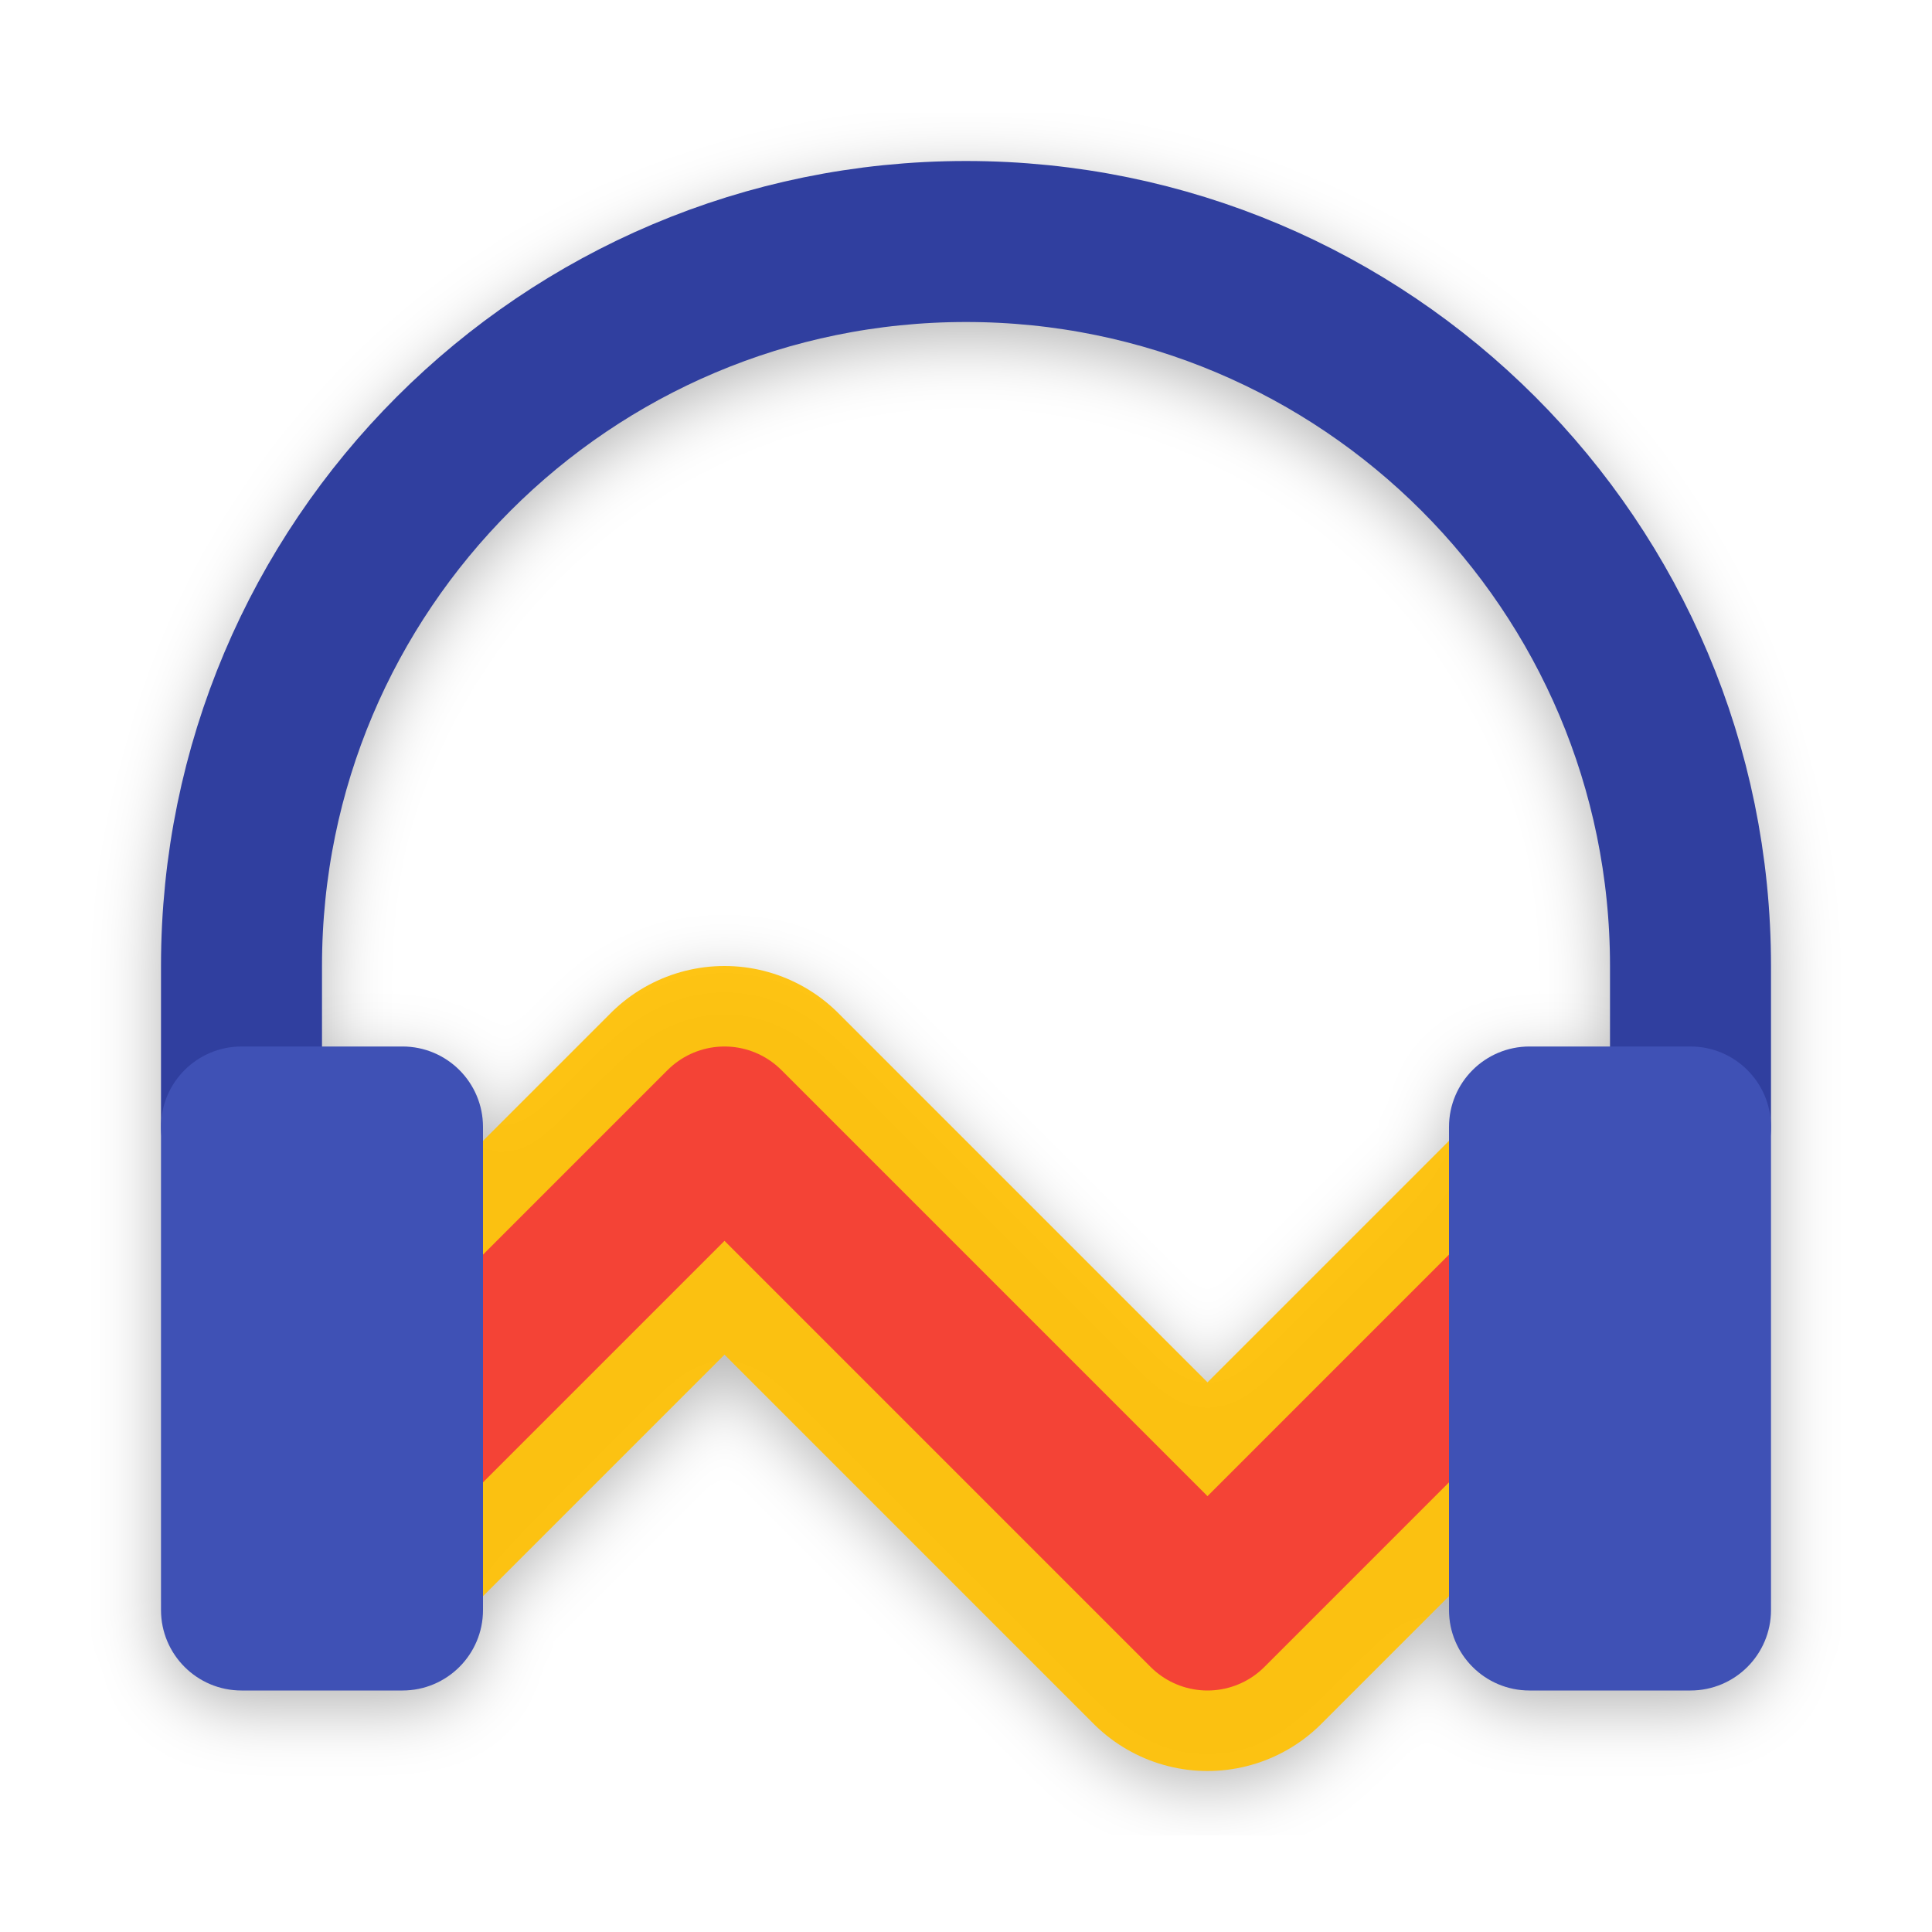
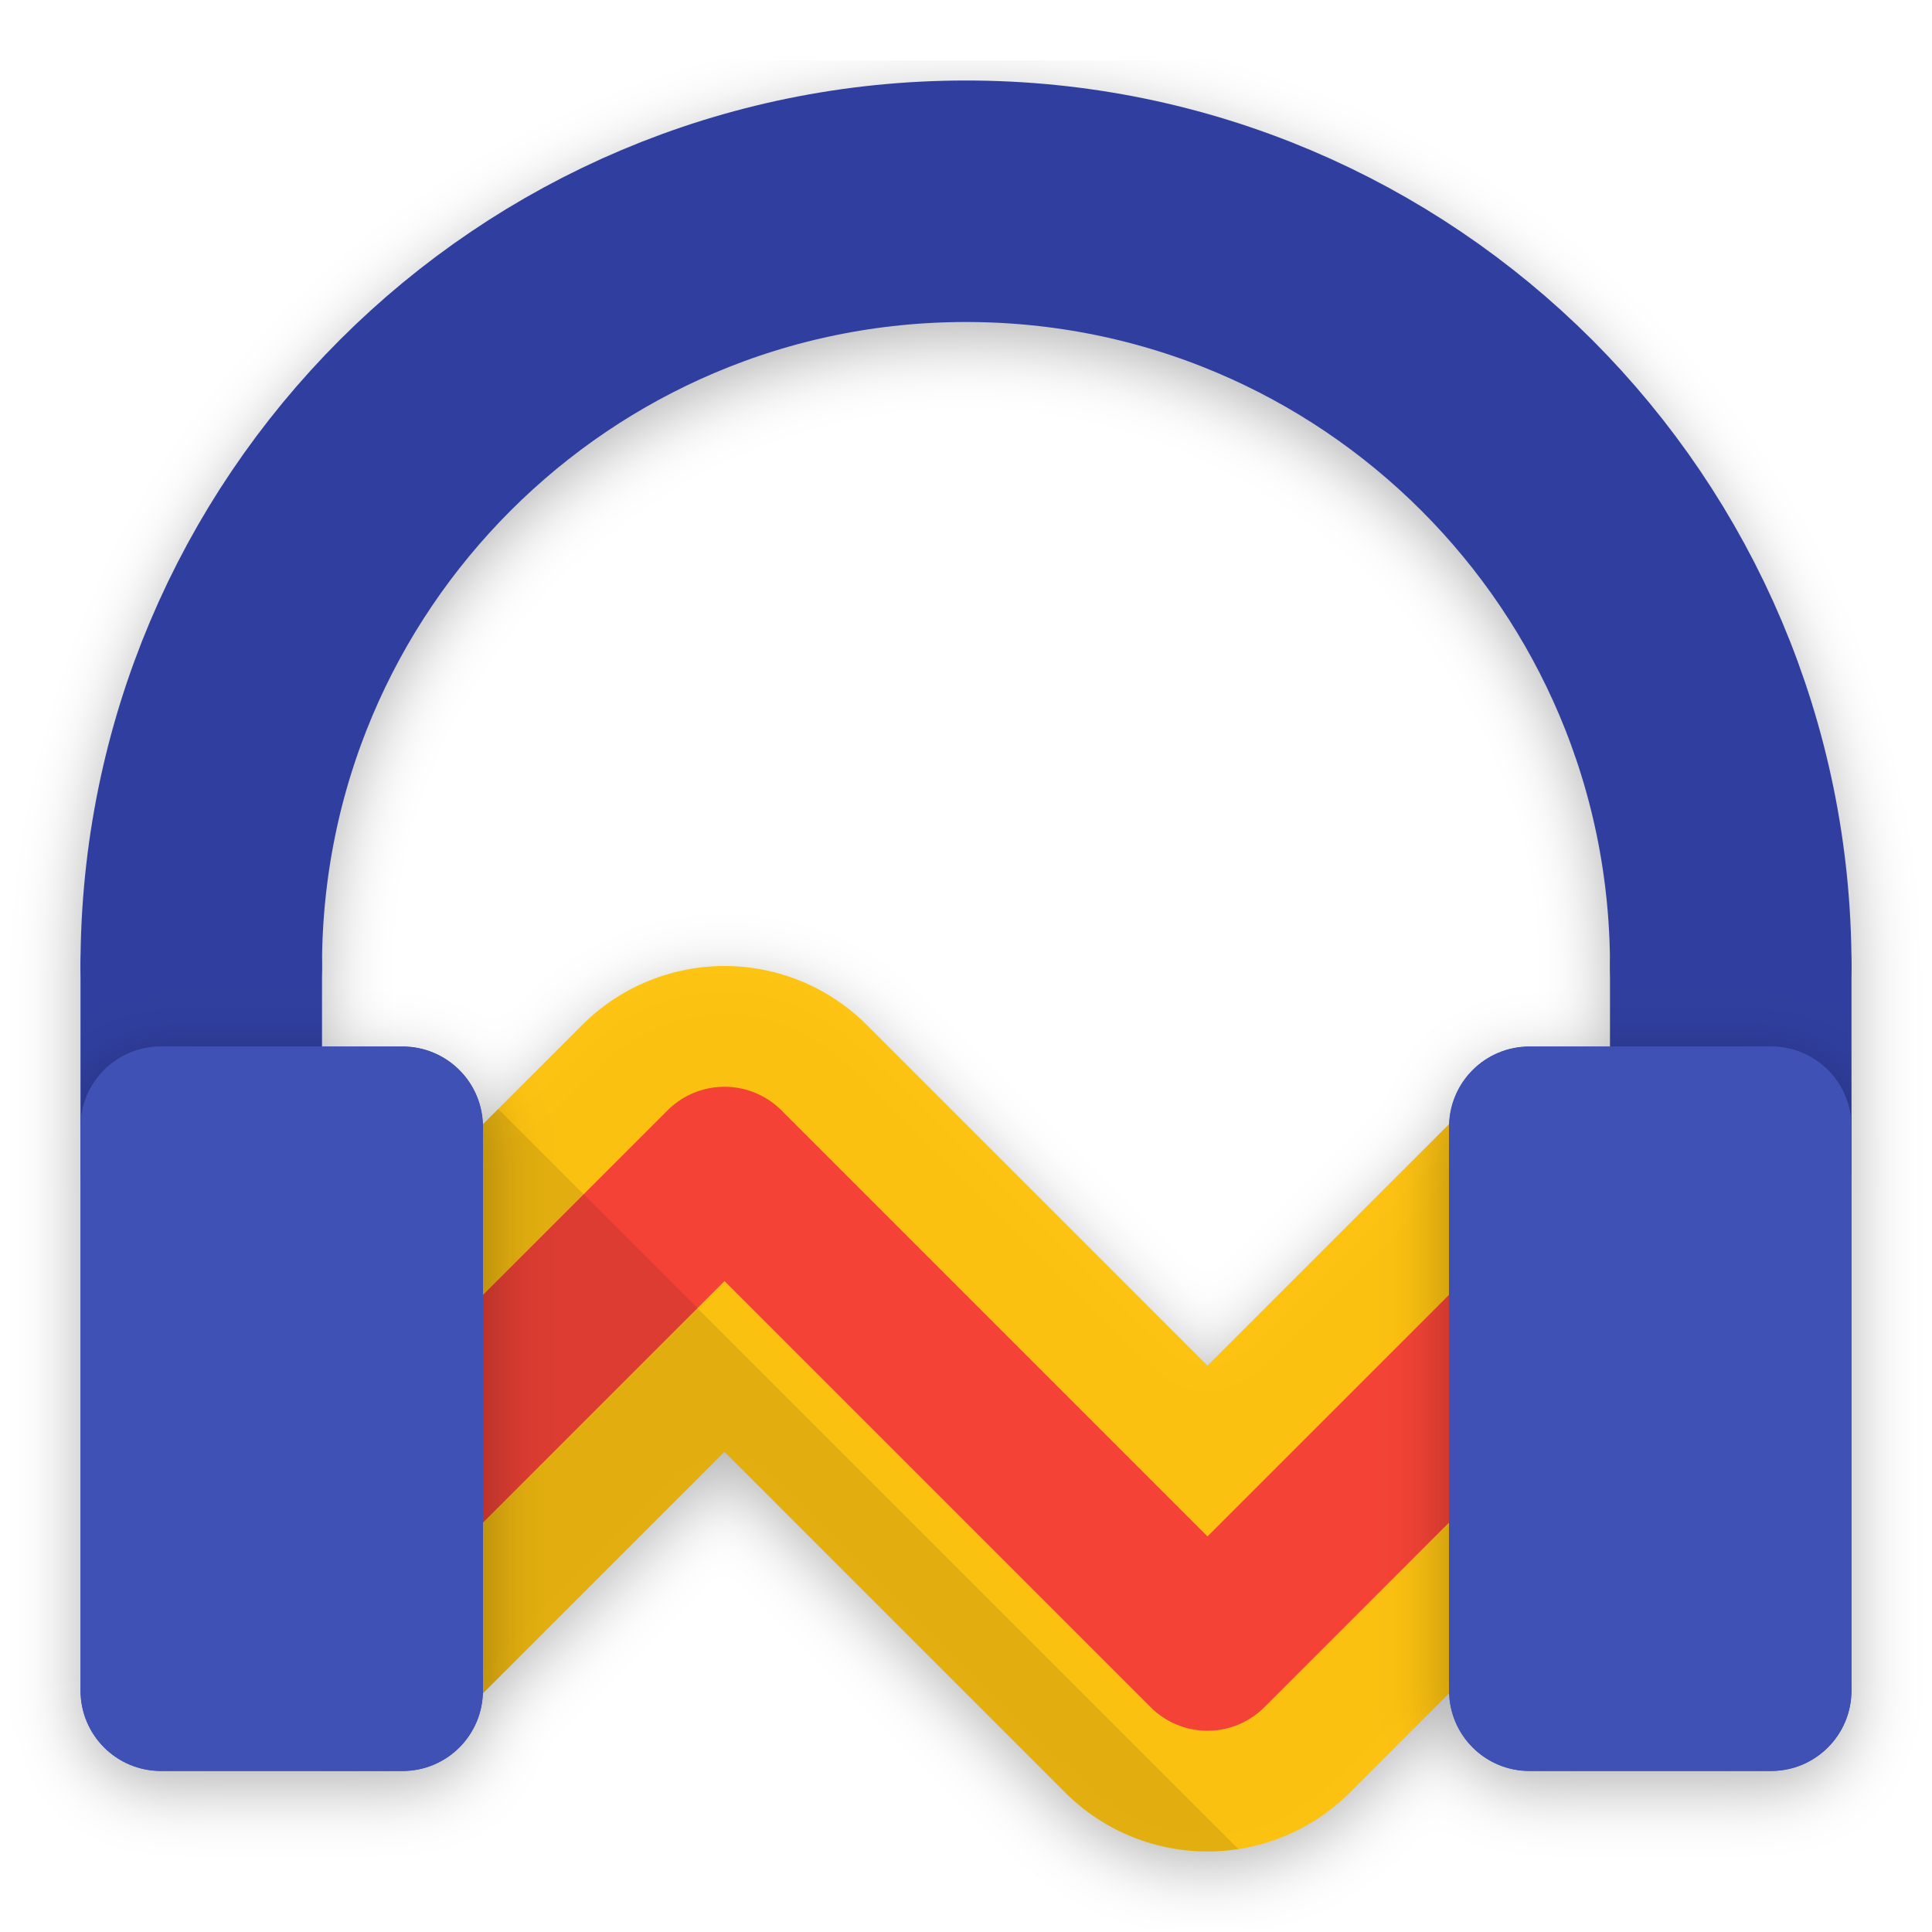
<svg xmlns="http://www.w3.org/2000/svg" width="48" height="48" id="svg4152" version="1.1" viewBox="0 0 48 48">
  <defs id="defs4154">
    <filter style="color-interpolation-filters:sRGB;" id="filter4352">
      <feFlood flood-opacity="0.298" flood-color="rgb(0,0,0)" result="flood" id="feFlood4354" />
      <feComposite in="flood" in2="SourceGraphic" operator="in" result="composite1" id="feComposite4356" />
      <feGaussianBlur in="composite1" stdDeviation="0.8" result="blur" id="feGaussianBlur4358" />
      <feOffset dx="0" dy="0.4" result="offset" id="feOffset4360" />
      <feComposite in="SourceGraphic" in2="offset" operator="over" result="composite2" id="feComposite4362" />
    </filter>
    <clipPath clipPathUnits="userSpaceOnUse" id="clipPath4368">
      <g id="g4370" transform="translate(0,32)">
        <path id="path4372" d="m -24,-28 c -11.022,0 -20,8.978 -20,20 l 0,4 a 2,2 0 1 0 4,0 l 0,-4 c 0,-8.86 7.14,-16 16,-16 8.86,0 16,7.14 16,16 l 0,4 a 2,2 0 1 0 4,0 l 0,-4 c 0,-11.022 -8.978,-20 -20,-20 z" style="color:#000000;font-style:normal;font-variant:normal;font-weight:normal;font-stretch:normal;font-size:medium;line-height:normal;font-family:sans-serif;text-indent:0;text-align:start;text-decoration:none;text-decoration-line:none;text-decoration-style:solid;text-decoration-color:#000000;letter-spacing:normal;word-spacing:normal;text-transform:none;direction:ltr;block-progression:tb;writing-mode:lr-tb;baseline-shift:baseline;text-anchor:start;white-space:normal;clip-rule:nonzero;display:inline;overflow:visible;visibility:visible;opacity:1;isolation:auto;mix-blend-mode:normal;color-interpolation:sRGB;color-interpolation-filters:linearRGB;solid-color:#000000;solid-opacity:1;fill:#303f9f;fill-opacity:1;fill-rule:evenodd;stroke:none;stroke-width:4;stroke-linecap:round;stroke-linejoin:round;stroke-miterlimit:4;stroke-dasharray:none;stroke-dashoffset:0;stroke-opacity:1;color-rendering:auto;image-rendering:auto;shape-rendering:auto;text-rendering:auto;enable-background:accumulate" />
        <path id="path4374" d="m -30.059,-8 a 4,4 0 0 0 -2.77,1.172 l -6,6 L -41.656,2 -36,7.656 -33.172,4.828 -30,1.656 l 9.172,9.172 a 4,4 0 0 0 5.656,0 l 6,-6 L -6.344,2 -12,-3.656 -14.828,-0.828 -18,2.344 -27.172,-6.828 A 4,4 0 0 0 -30.059,-8 Z" style="color:#000000;font-style:normal;font-variant:normal;font-weight:normal;font-stretch:normal;font-size:medium;line-height:normal;font-family:sans-serif;text-indent:0;text-align:start;text-decoration:none;text-decoration-line:none;text-decoration-style:solid;text-decoration-color:#000000;letter-spacing:normal;word-spacing:normal;text-transform:none;direction:ltr;block-progression:tb;writing-mode:lr-tb;baseline-shift:baseline;text-anchor:start;white-space:normal;clip-rule:nonzero;display:inline;overflow:visible;visibility:visible;opacity:1;isolation:auto;mix-blend-mode:normal;color-interpolation:sRGB;color-interpolation-filters:linearRGB;solid-color:#000000;solid-opacity:1;fill:#ffc107;fill-opacity:0.941;fill-rule:evenodd;stroke:none;stroke-width:8;stroke-linecap:square;stroke-linejoin:round;stroke-miterlimit:4;stroke-dasharray:none;stroke-dashoffset:0;stroke-opacity:1;color-rendering:auto;image-rendering:auto;shape-rendering:auto;text-rendering:auto;enable-background:accumulate" />
        <path id="path4376" d="m -30.029,-6 a 2,2 0 0 0 -1.385,0.586 l -6,6 L -38.828,2 -36,4.828 -34.586,3.414 -30,-1.172 -19.414,9.414 a 2,2 0 0 0 2.828,0 l 6,-6 L -9.172,2 -12,-0.828 -13.414,0.586 -18,5.172 -28.586,-5.414 A 2,2 0 0 0 -30.029,-6 Z" style="color:#000000;font-style:normal;font-variant:normal;font-weight:normal;font-stretch:normal;font-size:medium;line-height:normal;font-family:sans-serif;text-indent:0;text-align:start;text-decoration:none;text-decoration-line:none;text-decoration-style:solid;text-decoration-color:#000000;letter-spacing:normal;word-spacing:normal;text-transform:none;direction:ltr;block-progression:tb;writing-mode:lr-tb;baseline-shift:baseline;text-anchor:start;white-space:normal;clip-rule:nonzero;display:inline;overflow:visible;visibility:visible;opacity:1;isolation:auto;mix-blend-mode:normal;color-interpolation:sRGB;color-interpolation-filters:linearRGB;solid-color:#000000;solid-opacity:1;fill:#f44336;fill-opacity:1;fill-rule:evenodd;stroke:none;stroke-width:4;stroke-linecap:square;stroke-linejoin:round;stroke-miterlimit:4;stroke-dasharray:none;stroke-dashoffset:0;stroke-opacity:1;color-rendering:auto;image-rendering:auto;shape-rendering:auto;text-rendering:auto;enable-background:accumulate" />
      </g>
    </clipPath>
    <filter style="color-interpolation-filters:sRGB;" id="filter4385">
      <feFlood flood-opacity="0.298" flood-color="rgb(0,0,0)" result="flood" id="feFlood4387" />
      <feComposite in="flood" in2="SourceGraphic" operator="in" result="composite1" id="feComposite4389" />
      <feGaussianBlur in="composite1" stdDeviation="0.8" result="blur" id="feGaussianBlur4391" />
      <feOffset dx="0" dy="0.4" result="offset" id="feOffset4393" />
      <feComposite in="SourceGraphic" in2="offset" operator="over" result="composite2" id="feComposite4395" />
    </filter>
+     <filter style="color-interpolation-filters:sRGB;" id="filter4278">
+       <feFlood flood-opacity="0.298" flood-color="rgb(0,0,0)" result="flood" id="feFlood4280" />
+       <feComposite in="flood" in2="SourceGraphic" operator="in" result="composite1" id="feComposite4282" />
+       <feGaussianBlur in="composite1" stdDeviation="0.8" result="blur" id="feGaussianBlur4284" />
+       <feOffset dx="0" dy="0.4" result="offset" id="feOffset4286" />
+       <feComposite in="SourceGraphic" in2="offset" operator="over" result="composite2" id="feComposite4288" />
+     </filter>
+     <filter style="color-interpolation-filters:sRGB;" id="filter4332">
+       <feFlood flood-opacity="0.298" flood-color="rgb(0,0,0)" result="flood" id="feFlood4334" />
+       <feComposite in="flood" in2="SourceGraphic" operator="in" result="composite1" id="feComposite4336" />
+       <feGaussianBlur in="composite1" stdDeviation="0.8" result="blur" id="feGaussianBlur4338" />
+       <feOffset dx="0" dy="0.4" result="offset" id="feOffset4340" />
+       <feComposite in="SourceGraphic" in2="offset" operator="over" result="composite2" id="feComposite4342" />
+     </filter>
+     <filter style="color-interpolation-filters:sRGB;" id="filter4370">
+       <feFlood flood-opacity="0.298" flood-color="rgb(0,0,0)" result="flood" id="feFlood4372" />
+       <feComposite in="flood" in2="SourceGraphic" operator="in" result="composite1" id="feComposite4374" />
+       <feGaussianBlur in="composite1" stdDeviation="0.8" result="blur" id="feGaussianBlur4376" />
+       <feOffset dx="0" dy="0.4" result="offset" id="feOffset4378" />
+       <feComposite in="SourceGraphic" in2="offset" operator="over" result="composite2" id="feComposite4380" />
+     </filter>
+     <filter style="color-interpolation-filters:sRGB" id="filter4370-6">
+       <feFlood flood-opacity="0.298" flood-color="rgb(0,0,0)" result="flood" id="feFlood4372-1" />
+       <feComposite in="flood" in2="SourceGraphic" operator="in" result="composite1" id="feComposite4374-8" />
+       <feGaussianBlur in="composite1" stdDeviation="0.8" result="blur" id="feGaussianBlur4376-7" />
+       <feOffset dx="0" dy="0.4" result="offset" id="feOffset4378-9" />
+       <feComposite in="SourceGraphic" in2="offset" operator="over" result="composite2" id="feComposite4380-2" />
+     </filter>
+     <filter style="color-interpolation-filters:sRGB" id="filter4332-2">
+       <feFlood flood-opacity="0.298" flood-color="rgb(0,0,0)" result="flood" id="feFlood4334-3" />
+       <feComposite in="flood" in2="SourceGraphic" operator="in" result="composite1" id="feComposite4336-7" />
+       <feGaussianBlur in="composite1" stdDeviation="0.8" result="blur" id="feGaussianBlur4338-5" />
+       <feOffset dx="0" dy="0.4" result="offset" id="feOffset4340-9" />
+       <feComposite in="SourceGraphic" in2="offset" operator="over" result="composite2" id="feComposite4342-2" />
+     </filter>
+     <clipPath clipPathUnits="userSpaceOnUse" id="clipPath4544">
+       <path id="path4546" d="M 24,-30 C 11.963,-30 2.131,-20.239 2.006,-8.23 A 3,3 0 0 0 2,-8 l 0,4 0,1 0,13 c 0,1.108 0.892,2 2,2 l 6,0 c 1.086,0 1.96,-0.858 1.994,-1.936 L 12,10.07 15.535,6.535 18,4.07 l 8.465,8.465 a 5,5 0 0 0 7.07,0 l 2.471,-2.471 C 36.04,11.142 36.914,12 38,12 l 6,0 c 1.108,0 2,-0.892 2,-2 l 0,-13 0,-1 0,-4 c 0,-12.115 -9.885,-22 -22,-22 z m 0,6 c 8.872,0 16,7.128 16,16 l 0,2 -2,0 c -1.086,0 -1.96,0.858 -1.994,1.936 L 36,-4.07 32.465,-0.535 30,1.93 21.535,-6.535 A 5,5 0 0 0 17.926,-8 5,5 0 0 0 14.465,-6.535 l -2.471,2.471 C 11.96,-5.142 11.086,-6 10,-6 l -2,0 0,-2 c 0,-8.872 7.128,-16 16,-16 z" style="color:#000000;font-style:normal;font-variant:normal;font-weight:normal;font-stretch:normal;font-size:medium;line-height:normal;font-family:sans-serif;text-indent:0;text-align:start;text-decoration:none;text-decoration-line:none;text-decoration-style:solid;text-decoration-color:#000000;letter-spacing:normal;word-spacing:normal;text-transform:none;direction:ltr;block-progression:tb;writing-mode:lr-tb;baseline-shift:baseline;text-anchor:start;white-space:normal;clip-rule:nonzero;display:inline;overflow:visible;visibility:visible;opacity:1;isolation:auto;mix-blend-mode:normal;color-interpolation:sRGB;color-interpolation-filters:linearRGB;solid-color:#000000;solid-opacity:1;fill:#303f9f;fill-opacity:1;fill-rule:evenodd;stroke:none;stroke-width:6;stroke-linecap:round;stroke-linejoin:round;stroke-miterlimit:4;stroke-dasharray:none;stroke-dashoffset:0;stroke-opacity:1;color-rendering:auto;image-rendering:auto;shape-rendering:auto;text-rendering:auto;enable-background:accumulate" />
+     </clipPath>
+     <clipPath clipPathUnits="userSpaceOnUse" id="clipPath4548">
+       <path id="path4550" d="M 24,-30 C 11.963,-30 2.131,-20.239 2.006,-8.23 A 3,3 0 0 0 2,-8 l 0,4 0,1 0,13 c 0,1.108 0.892,2 2,2 l 6,0 c 1.086,0 1.96,-0.858 1.994,-1.936 l 0.006,0.006 3.535,-3.535 2.465,-2.465 8.465,8.465 a 5,5 0 0 0 7.07,0 L 36.006,10.064 C 36.04,11.142 36.914,12 38,12 l 6,0 c 1.108,0 2,-0.892 2,-2 l 0,-13 0,-1 0,-4 c 0,-12.115 -9.885,-22 -22,-22 z m 0,6 c 8.872,0 16,7.128 16,16 l 0,2 -2,0 c -1.086,0 -1.96,0.858 -1.994,1.936 l -0.006,-0.006 -3.535,3.535 -2.465,2.465 -8.465,-8.465 A 5,5 0 0 0 17.926,-8 5,5 0 0 0 14.465,-6.535 l -2.471,2.471 C 11.96,-5.142 11.086,-6 10,-6 l -2,0 0,-2 c 0,-8.872 7.128,-16 16,-16 z" style="color:#000000;font-style:normal;font-variant:normal;font-weight:normal;font-stretch:normal;font-size:medium;line-height:normal;font-family:sans-serif;text-indent:0;text-align:start;text-decoration:none;text-decoration-line:none;text-decoration-style:solid;text-decoration-color:#000000;letter-spacing:normal;word-spacing:normal;text-transform:none;direction:ltr;block-progression:tb;writing-mode:lr-tb;baseline-shift:baseline;text-anchor:start;white-space:normal;clip-rule:nonzero;display:inline;overflow:visible;visibility:visible;opacity:1;isolation:auto;mix-blend-mode:normal;color-interpolation:sRGB;color-interpolation-filters:linearRGB;solid-color:#000000;solid-opacity:1;fill:#303f9f;fill-opacity:1;fill-rule:evenodd;stroke:none;stroke-width:6;stroke-linecap:round;stroke-linejoin:round;stroke-miterlimit:4;stroke-dasharray:none;stroke-dashoffset:0;stroke-opacity:1;color-rendering:auto;image-rendering:auto;shape-rendering:auto;text-rendering:auto;enable-background:accumulate" />
+     </clipPath>
  </defs>
  <g id="layer1" transform="translate(0,32)">
-     <g id="g4378" style="filter:url(#filter4385)">
-       <path id="path4138" d="M 6,-4 6,-8 A 18,18 0 0 1 24,-26 18,18 0 0 1 42,-8 l 0,4" style="color:#000000;clip-rule:nonzero;display:inline;overflow:visible;visibility:visible;opacity:1;isolation:auto;mix-blend-mode:normal;color-interpolation:sRGB;color-interpolation-filters:linearRGB;solid-color:#000000;solid-opacity:1;fill:none;fill-opacity:1;fill-rule:evenodd;stroke:#303f9f;stroke-width:4;stroke-linecap:round;stroke-linejoin:round;stroke-miterlimit:4;stroke-dasharray:none;stroke-dashoffset:0;stroke-opacity:1;color-rendering:auto;image-rendering:auto;shape-rendering:auto;text-rendering:auto;enable-background:accumulate" />
-       <path id="path4174-7" d="m 12,2 6,-6 L 30,8 36,2" style="fill:none;fill-rule:evenodd;stroke:#ffc107;stroke-width:8;stroke-linecap:square;stroke-linejoin:round;stroke-miterlimit:4;stroke-dasharray:none;stroke-opacity:0.941" />
-       <path id="path4174" d="M 12,2 18,-4 30,8 36,2" style="fill:none;fill-rule:evenodd;stroke:#f44336;stroke-width:4;stroke-linecap:square;stroke-linejoin:round;stroke-miterlimit:4;stroke-dasharray:none;stroke-opacity:1" />
-       <rect ry="2" rx="2" y="-6" x="4" height="16" width="8" id="rect4157" style="color:#000000;clip-rule:nonzero;display:inline;overflow:visible;visibility:visible;opacity:1;isolation:auto;mix-blend-mode:normal;color-interpolation:sRGB;color-interpolation-filters:linearRGB;solid-color:#000000;solid-opacity:1;fill:#3f51b5;fill-opacity:1;fill-rule:evenodd;stroke:none;stroke-width:4;stroke-linecap:round;stroke-linejoin:round;stroke-miterlimit:4;stroke-dasharray:none;stroke-dashoffset:0;stroke-opacity:1;color-rendering:auto;image-rendering:auto;shape-rendering:auto;text-rendering:auto;enable-background:accumulate" />
-       <rect ry="2" rx="2" y="-6" x="36" height="16" width="8" id="rect4157-6" style="color:#000000;clip-rule:nonzero;display:inline;overflow:visible;visibility:visible;opacity:1;isolation:auto;mix-blend-mode:normal;color-interpolation:sRGB;color-interpolation-filters:linearRGB;solid-color:#000000;solid-opacity:1;fill:#3f51b5;fill-opacity:1;fill-rule:evenodd;stroke:none;stroke-width:4;stroke-linecap:round;stroke-linejoin:round;stroke-miterlimit:4;stroke-dasharray:none;stroke-dashoffset:0;stroke-opacity:1;color-rendering:auto;image-rendering:auto;shape-rendering:auto;text-rendering:auto;enable-background:accumulate" />
+     <g id="g4323" style="filter:url(#filter4332)">
+       <path id="path4189-3-7" d="m 5,-8 0,5" style="fill:none;fill-rule:evenodd;stroke:#303f9f;stroke-width:6;stroke-linecap:round;stroke-linejoin:round;stroke-miterlimit:4;stroke-dasharray:none;stroke-opacity:1" />
+       <path d="M 5,-8 A 19,19 0 0 1 24,-27 19,19 0 0 1 43,-8" id="path4163-5-0" style="color:#000000;clip-rule:nonzero;display:inline;overflow:visible;visibility:visible;opacity:1;isolation:auto;mix-blend-mode:normal;color-interpolation:sRGB;color-interpolation-filters:linearRGB;solid-color:#000000;solid-opacity:1;fill:none;fill-opacity:1;fill-rule:evenodd;stroke:#303f9f;stroke-width:6;stroke-linecap:round;stroke-linejoin:round;stroke-miterlimit:4;stroke-dasharray:none;stroke-dashoffset:0;stroke-opacity:1;color-rendering:auto;image-rendering:auto;shape-rendering:auto;text-rendering:auto;enable-background:accumulate" />
+       <path id="path4189-7-6-9" d="m 43,-8 0,5" style="fill:none;fill-rule:evenodd;stroke:#303f9f;stroke-width:6;stroke-linecap:round;stroke-linejoin:round;stroke-miterlimit:4;stroke-dasharray:none;stroke-opacity:1" />
+       <path id="path4174-7-2-3" d="m 12,3 6,-6 12,12 6,-6" style="fill:none;fill-rule:evenodd;stroke:#ffc107;stroke-width:10;stroke-linecap:square;stroke-linejoin:round;stroke-miterlimit:4;stroke-dasharray:none;stroke-opacity:0.941" />
+       <path id="path4174-9-6" d="m 12,3 6,-6 12,12 6,-6" style="fill:none;fill-rule:evenodd;stroke:#f44336;stroke-width:4;stroke-linecap:square;stroke-linejoin:round;stroke-miterlimit:4;stroke-dasharray:none;stroke-opacity:1" />
+       <rect ry="2" rx="2" y="-6" x="2" height="18" width="10" id="rect4157-1-0" style="color:#000000;clip-rule:nonzero;display:inline;overflow:visible;visibility:visible;opacity:1;isolation:auto;mix-blend-mode:normal;color-interpolation:sRGB;color-interpolation-filters:linearRGB;solid-color:#000000;solid-opacity:1;fill:#3f51b5;fill-opacity:1;fill-rule:evenodd;stroke:none;stroke-width:4;stroke-linecap:round;stroke-linejoin:round;stroke-miterlimit:4;stroke-dasharray:none;stroke-dashoffset:0;stroke-opacity:1;color-rendering:auto;image-rendering:auto;shape-rendering:auto;text-rendering:auto;enable-background:accumulate" />
+       <rect ry="2" rx="2" y="-6" x="36" height="18" width="10" id="rect4157-5-2-6" style="color:#000000;clip-rule:nonzero;display:inline;overflow:visible;visibility:visible;opacity:1;isolation:auto;mix-blend-mode:normal;color-interpolation:sRGB;color-interpolation-filters:linearRGB;solid-color:#000000;solid-opacity:1;fill:#3f51b5;fill-opacity:1;fill-rule:evenodd;stroke:none;stroke-width:4;stroke-linecap:round;stroke-linejoin:round;stroke-miterlimit:4;stroke-dasharray:none;stroke-dashoffset:0;stroke-opacity:1;color-rendering:auto;image-rendering:auto;shape-rendering:auto;text-rendering:auto;enable-background:accumulate" />
    </g>
-     <path style="color:#000000;clip-rule:nonzero;display:inline;overflow:visible;visibility:visible;opacity:1;isolation:auto;mix-blend-mode:normal;color-interpolation:sRGB;color-interpolation-filters:linearRGB;solid-color:#000000;solid-opacity:1;fill:#3f51b5;fill-opacity:1;fill-rule:evenodd;stroke:none;stroke-width:4;stroke-linecap:round;stroke-linejoin:round;stroke-miterlimit:4;stroke-dasharray:none;stroke-dashoffset:0;stroke-opacity:1;filter:url(#filter4352);color-rendering:auto;image-rendering:auto;shape-rendering:auto;text-rendering:auto;enable-background:accumulate" d="m -42,26 c -1.108,0 -2,0.892 -2,2 l 0,12 c 0,1.108 0.892,2 2,2 l 4,0 c 1.108,0 2,-0.892 2,-2 l 0,-12 c 0,-1.108 -0.892,-2 -2,-2 l -4,0 z m 32,0 c -1.108,0 -2,0.892 -2,2 l 0,12 c 0,1.108 0.892,2 2,2 l 4,0 c 1.108,0 2,-0.892 2,-2 l 0,-12 c 0,-1.108 -0.892,-2 -2,-2 l -4,0 z" transform="translate(48,-32)" id="rect4157-62" clip-path="url(#clipPath4368)" />
+     <path style="fill:#000000;fill-rule:evenodd;stroke:#000000;stroke-width:4;stroke-linecap:round;stroke-linejoin:round;stroke-opacity:1;stroke-miterlimit:4;stroke-dasharray:none;fill-opacity:1;opacity:0.1" d="M 10,-4 30,16 10,16 Z" id="path4397" clip-path="url(#clipPath4548)" />
+     <path style="color:#000000;clip-rule:nonzero;display:inline;overflow:visible;visibility:visible;opacity:1;isolation:auto;mix-blend-mode:normal;color-interpolation:sRGB;color-interpolation-filters:linearRGB;solid-color:#000000;solid-opacity:1;fill:#3f51b5;fill-opacity:1;fill-rule:evenodd;stroke:none;stroke-width:4;stroke-linecap:round;stroke-linejoin:round;stroke-miterlimit:4;stroke-dasharray:none;stroke-dashoffset:0;stroke-opacity:1;color-rendering:auto;image-rendering:auto;shape-rendering:auto;text-rendering:auto;enable-background:accumulate;filter:url(#filter4370)" d="m 4,-6 c -1.108,0 -2,0.892 -2,2 l 0,14 c 0,1.108 0.892,2 2,2 l 6,0 c 1.108,0 2,-0.892 2,-2 l 0,-14 c 0,-1.108 -0.892,-2 -2,-2 l -6,0 z m 34,0 c -1.108,0 -2,0.892 -2,2 l 0,14 c 0,1.108 0.892,2 2,2 l 6,0 c 1.108,0 2,-0.892 2,-2 l 0,-14 c 0,-1.108 -0.892,-2 -2,-2 l -6,0 z" id="rect4157-1-2" clip-path="url(#clipPath4544)" />
  </g>
</svg>
